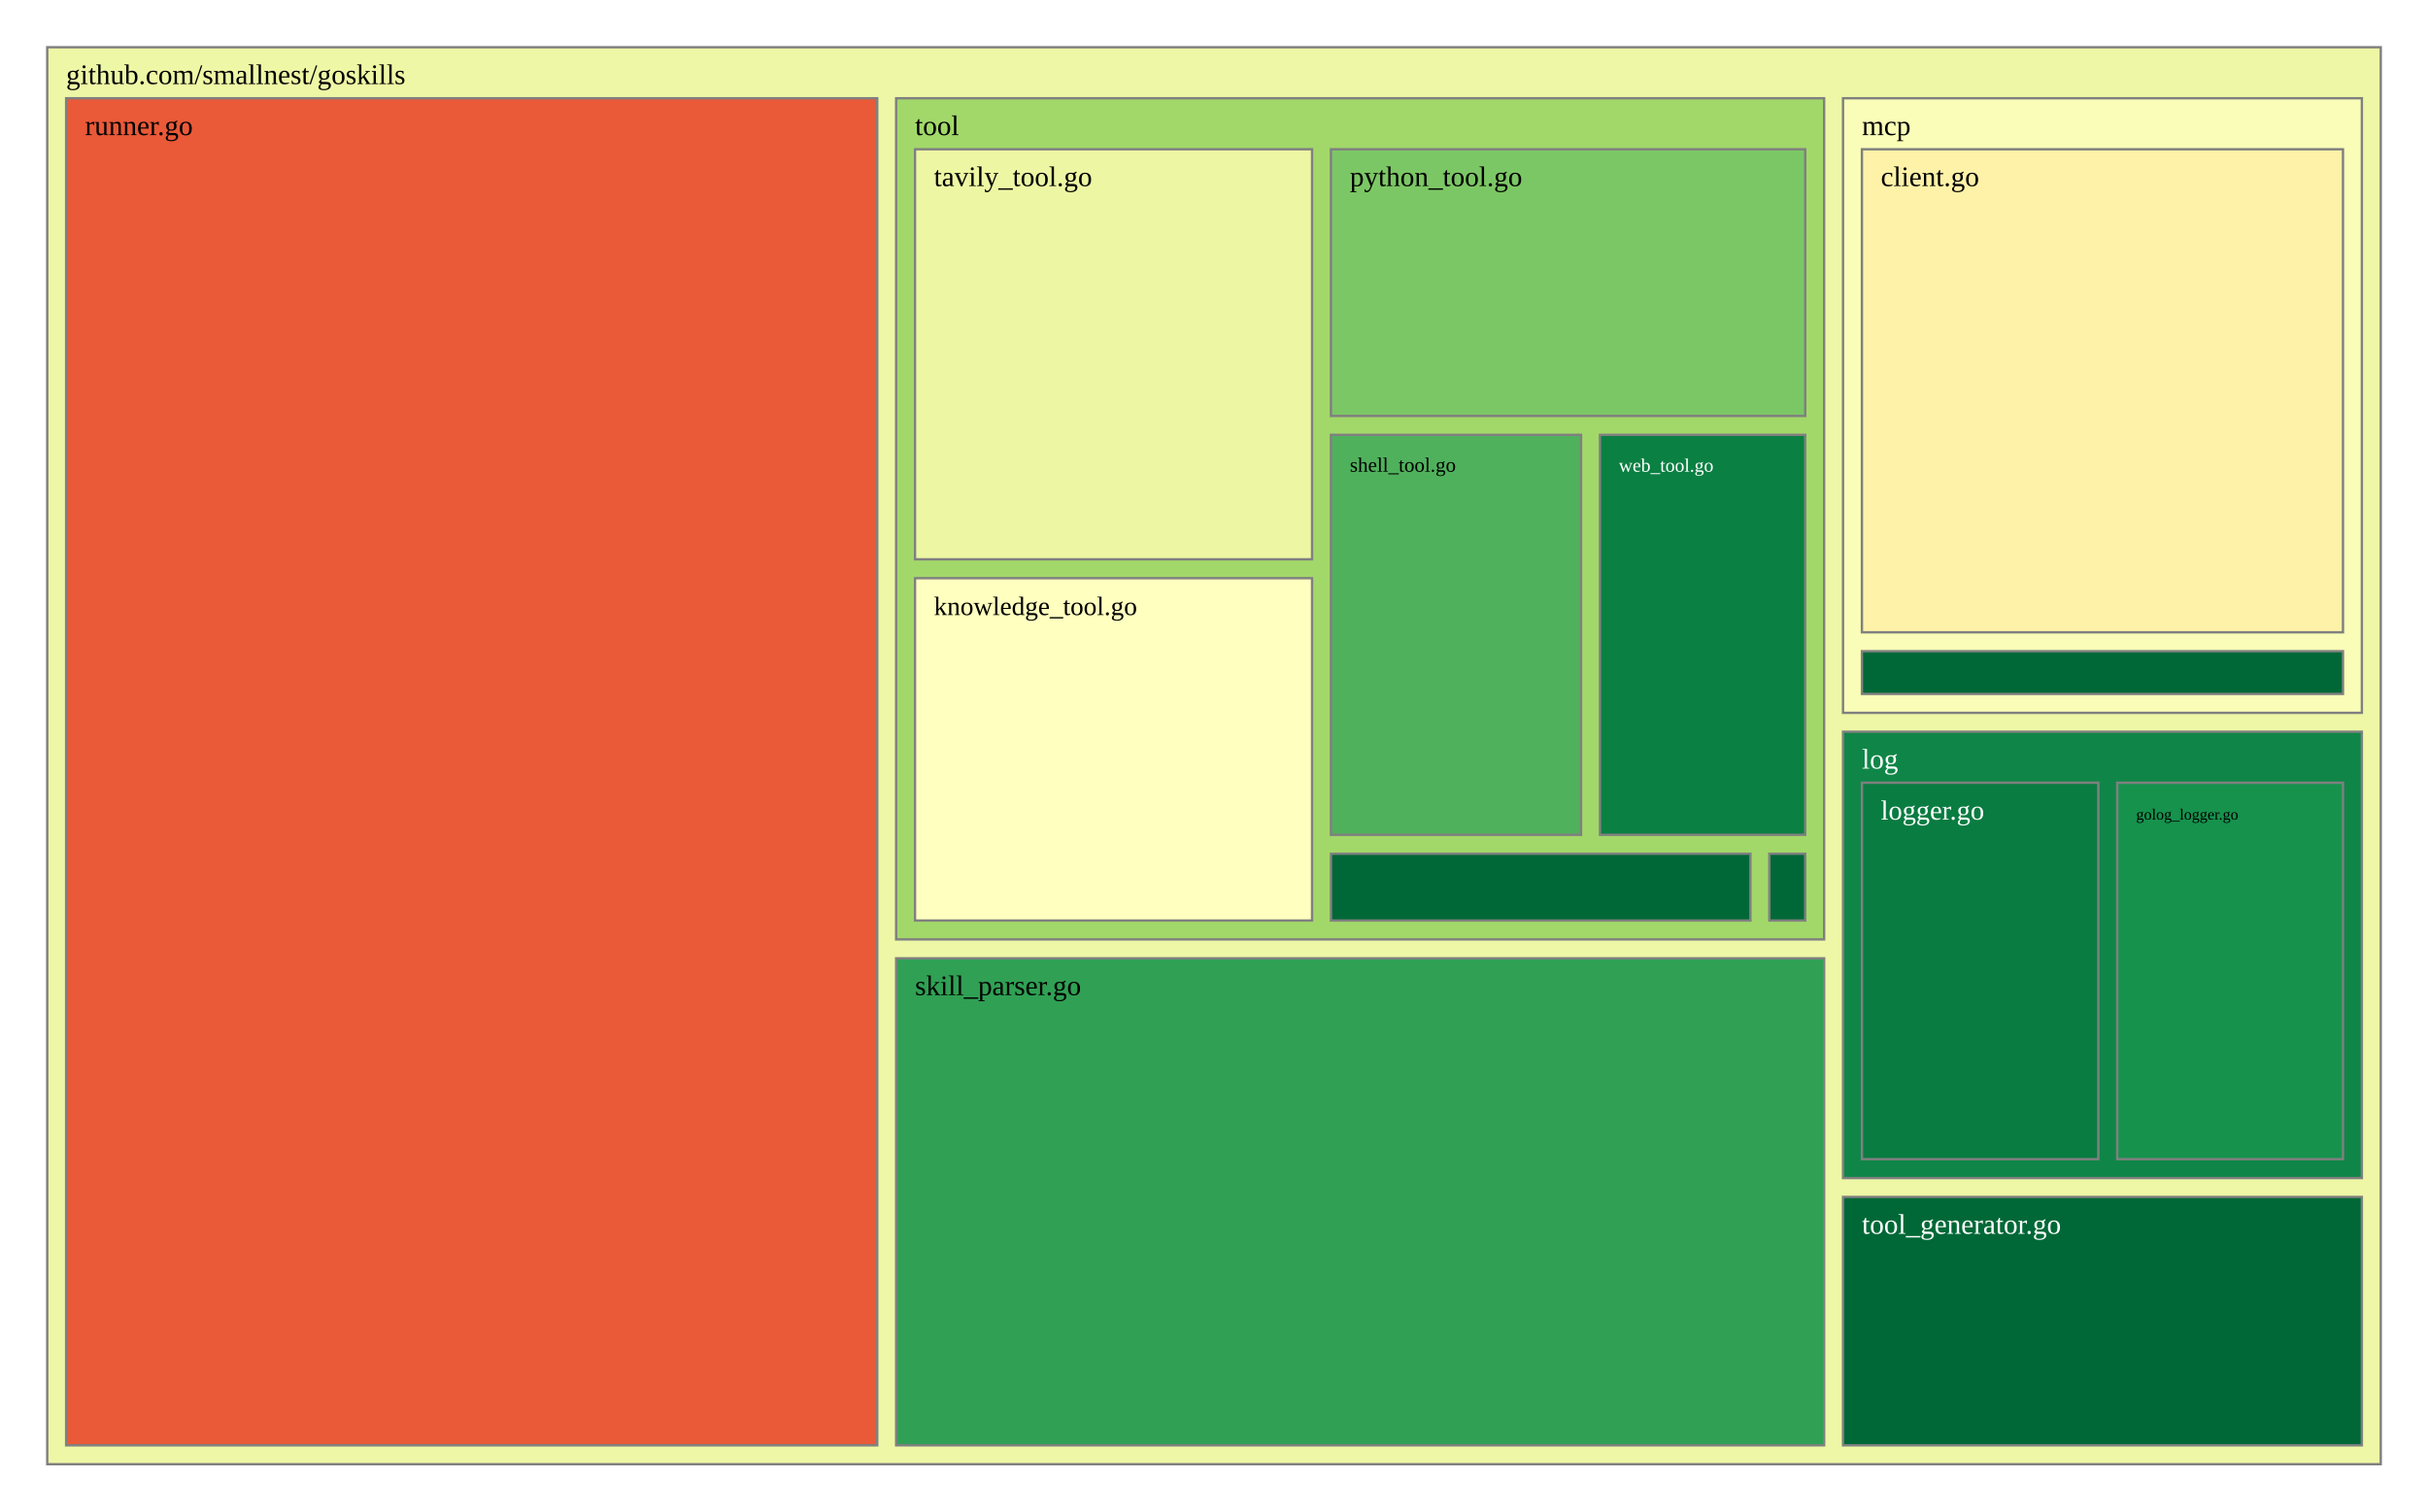
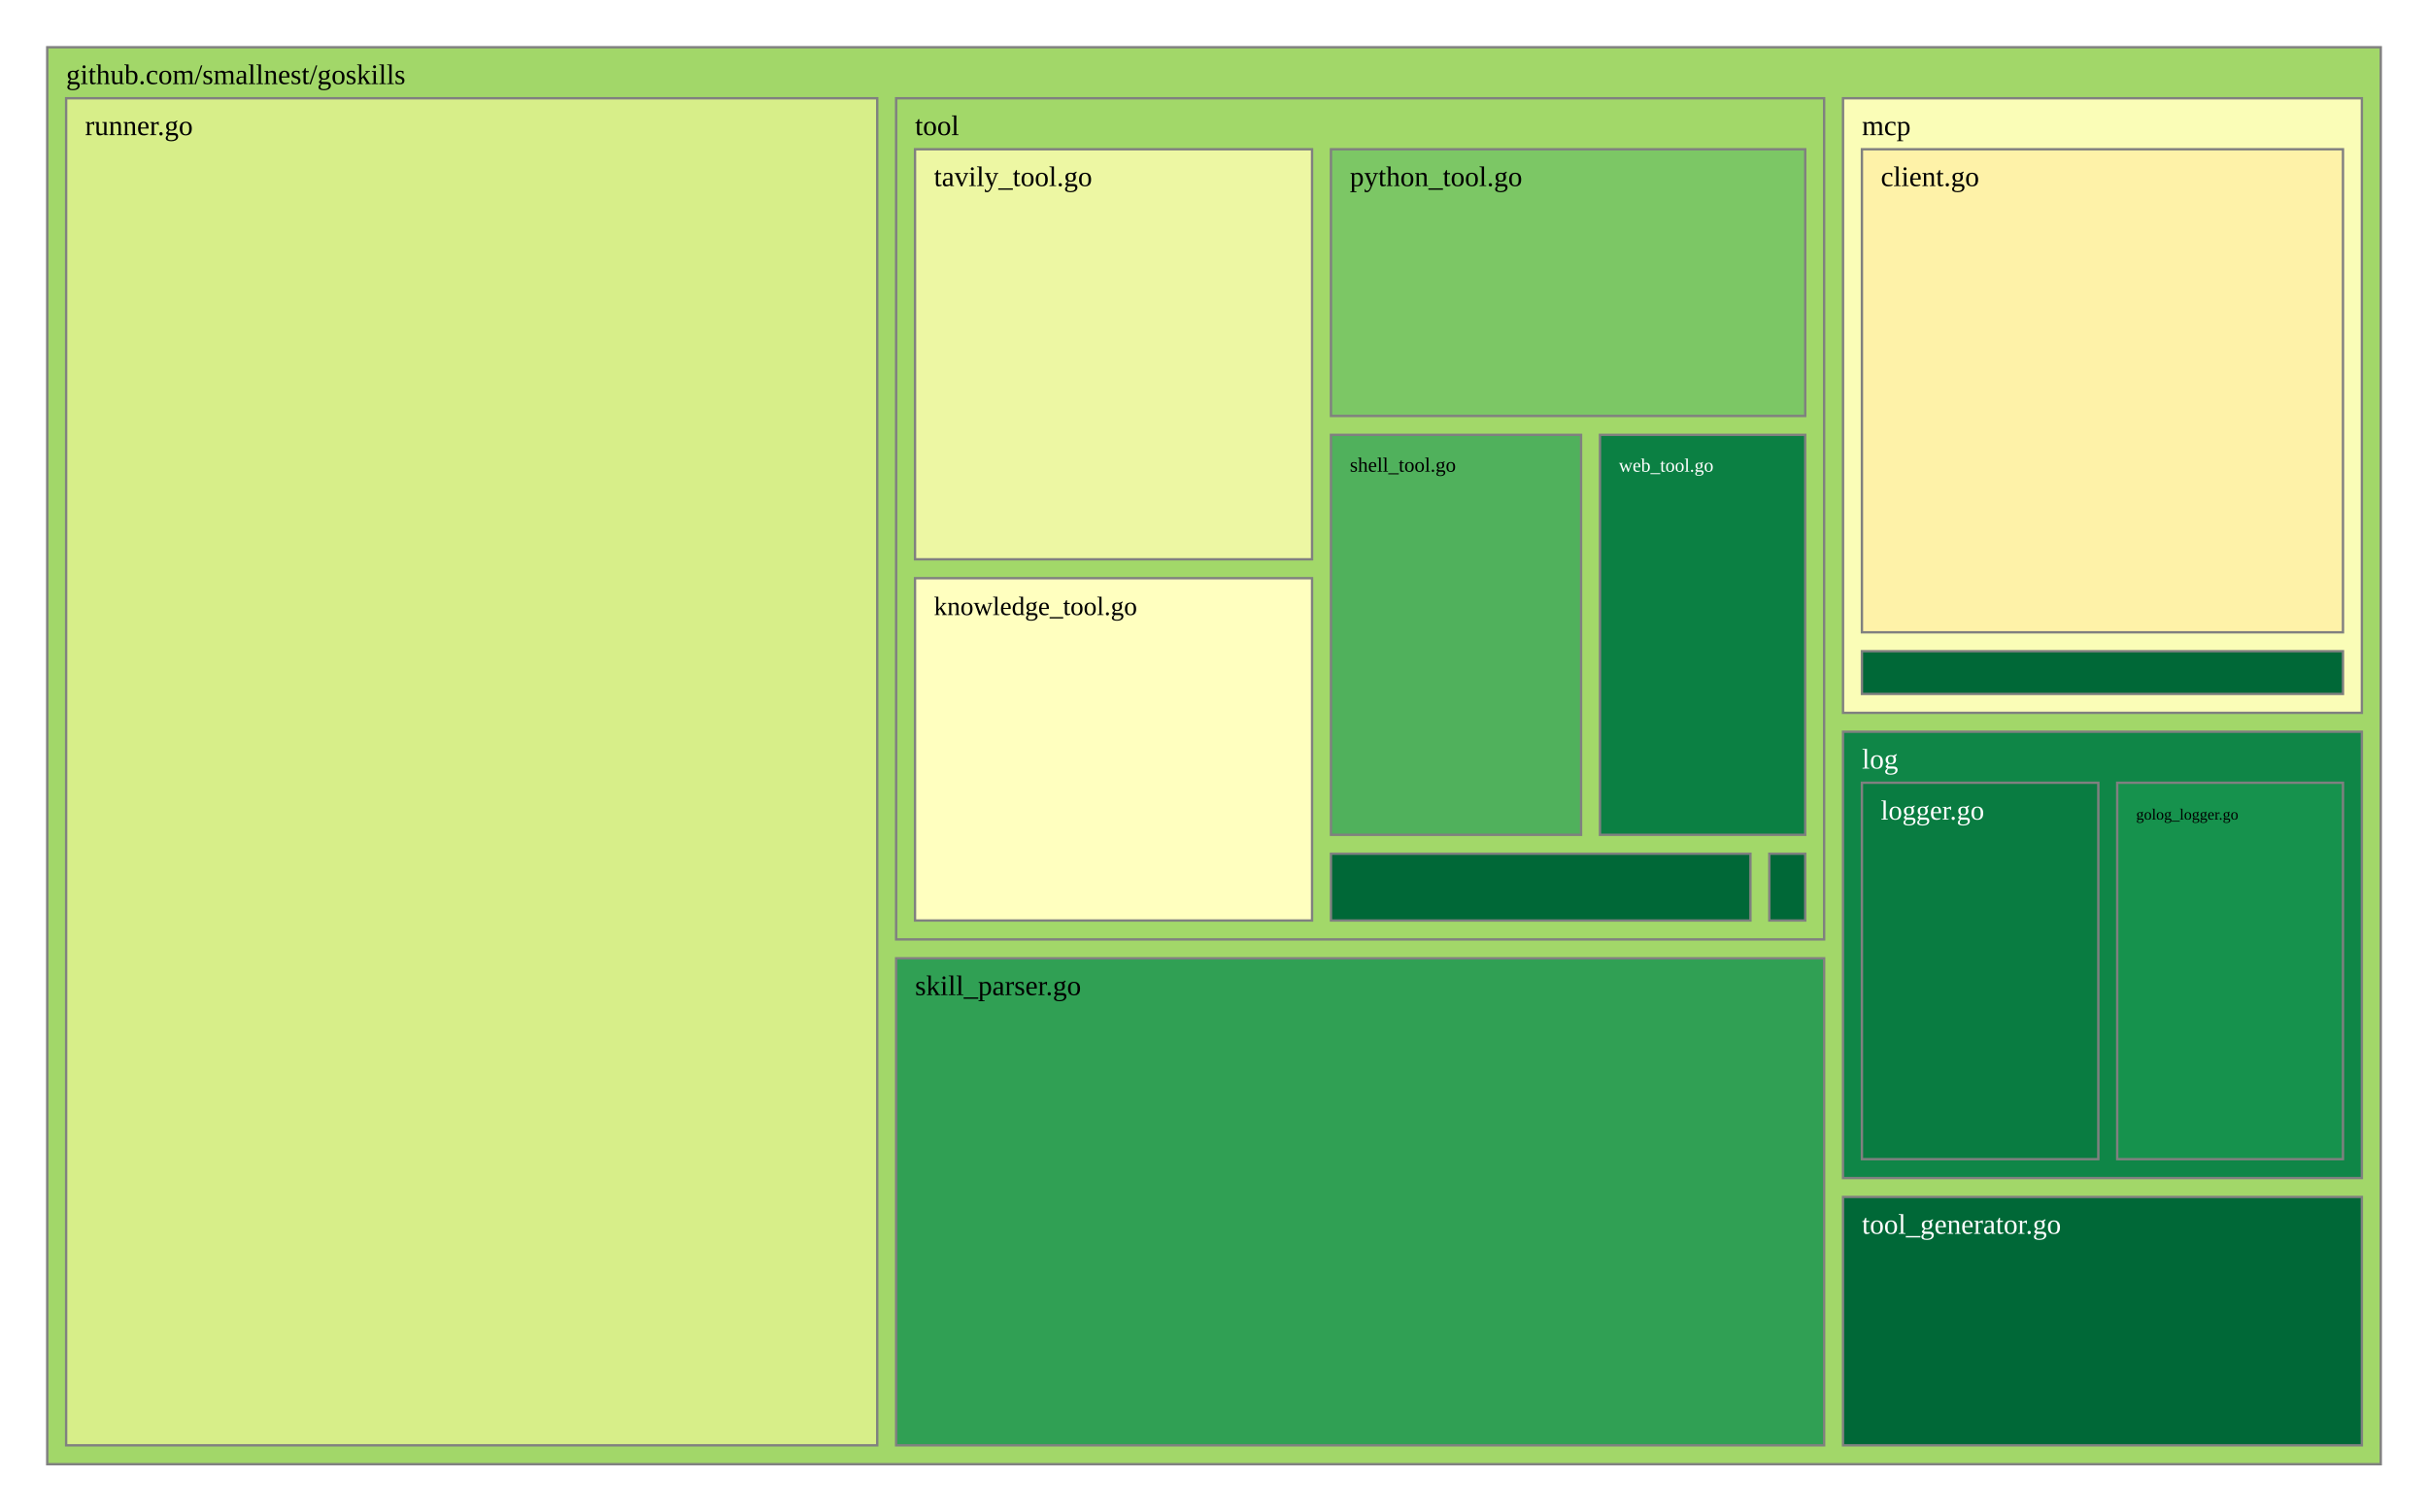
<svg xmlns="http://www.w3.org/2000/svg" viewBox="0 0 1028 640" style="background: white none repeat scroll 0% 0%;">
  <g>
-     <rect x="20" y="20" width="988" height="600" style="fill: rgba(238, 247, 165, 65535);opacity:1;fill-opacity:1;stroke:rgba(128,128,128,65535);stroke-width:1px;stroke-opacity:1;" />
+     <rect x="20" y="20" width="988" height="600" style="fill: rgba(162, 215, 105, 65535);opacity:1;fill-opacity:1;stroke:rgba(128,128,128,65535);stroke-width:1px;stroke-opacity:1;" />
    <text data-notex="1" text-anchor="start" transform="translate(28,35.6) scale(1)" style="font-family: Open Sans, verdana, arial, sans-serif !important; font-size: 12px; fill: rgb(0, 0, 0, 65535); fill-opacity: 1; white-space: pre;" data-math="N">github.com/smallnest/goskills</text>
  </g>
  <g>
    <rect x="780.323" y="309.843" width="219.677" height="188.991" style="fill: rgba(15, 134, 71, 65535);opacity:1;fill-opacity:1;stroke:rgba(128,128,128,65535);stroke-width:1px;stroke-opacity:1;" />
    <text data-notex="1" text-anchor="start" transform="translate(788.3232,325.4435) scale(1)" style="font-family: Open Sans, verdana, arial, sans-serif !important; font-size: 12px; fill: rgb(255, 255, 255, 65535); fill-opacity: 1; white-space: pre;" data-math="N">log</text>
  </g>
  <g>
    <rect x="780.323" y="41.6" width="219.677" height="260.243" style="fill: rgba(250, 253, 183, 65535);opacity:1;fill-opacity:1;stroke:rgba(128,128,128,65535);stroke-width:1px;stroke-opacity:1;" />
    <text data-notex="1" text-anchor="start" transform="translate(788.3232,57.2) scale(1)" style="font-family: Open Sans, verdana, arial, sans-serif !important; font-size: 12px; fill: rgb(0, 0, 0, 65535); fill-opacity: 1; white-space: pre;" data-math="N">mcp</text>
  </g>
  <g>
-     <rect x="28" y="41.6" width="343.414" height="570.4" style="fill: rgba(234, 89, 56, 65535);opacity:1;fill-opacity:1;stroke:rgba(128,128,128,65535);stroke-width:1px;stroke-opacity:1;" />
+     <rect x="28" y="41.6" width="343.414" height="570.4" style="fill: rgba(215, 238, 137, 65535);opacity:1;fill-opacity:1;stroke:rgba(128,128,128,65535);stroke-width:1px;stroke-opacity:1;" />
    <text data-notex="1" text-anchor="start" transform="translate(36,57.2) scale(1)" style="font-family: Open Sans, verdana, arial, sans-serif !important; font-size: 12px; fill: rgb(0, 0, 0, 65535); fill-opacity: 1; white-space: pre;" data-math="N">runner.go</text>
  </g>
  <g>
    <rect x="379.414" y="405.778" width="392.909" height="206.222" style="fill: rgba(48, 160, 84, 65535);opacity:1;fill-opacity:1;stroke:rgba(128,128,128,65535);stroke-width:1px;stroke-opacity:1;" />
    <text data-notex="1" text-anchor="start" transform="translate(387.4141,421.3778) scale(1)" style="font-family: Open Sans, verdana, arial, sans-serif !important; font-size: 12px; fill: rgb(0, 0, 0, 65535); fill-opacity: 1; white-space: pre;" data-math="N">skill_parser.go</text>
  </g>
  <g>
    <rect x="379.414" y="41.6" width="392.909" height="356.178" style="fill: rgba(162, 216, 105, 65535);opacity:1;fill-opacity:1;stroke:rgba(128,128,128,65535);stroke-width:1px;stroke-opacity:1;" />
    <text data-notex="1" text-anchor="start" transform="translate(387.4141,57.2) scale(1)" style="font-family: Open Sans, verdana, arial, sans-serif !important; font-size: 12px; fill: rgb(0, 0, 0, 65535); fill-opacity: 1; white-space: pre;" data-math="N">tool</text>
  </g>
  <g>
    <rect x="780.323" y="506.835" width="219.677" height="105.165" style="fill: rgba(0, 104, 55, 65535);opacity:1;fill-opacity:1;stroke:rgba(128,128,128,65535);stroke-width:1px;stroke-opacity:1;" />
    <text data-notex="1" text-anchor="start" transform="translate(788.3232,522.4348) scale(1)" style="font-family: Open Sans, verdana, arial, sans-serif !important; font-size: 12px; fill: rgb(255, 255, 255, 65535); fill-opacity: 1; white-space: pre;" data-math="N">tool_generator.go</text>
  </g>
  <g>
    <rect x="896.413" y="331.443" width="95.587" height="159.391" style="fill: rgba(22, 146, 77, 65535);opacity:1;fill-opacity:1;stroke:rgba(128,128,128,65535);stroke-width:1px;stroke-opacity:1;" />
    <text data-notex="1" text-anchor="start" transform="translate(904.4135,347.0435) scale(0.552684)" style="font-family: Open Sans, verdana, arial, sans-serif !important; font-size: 12px; fill: rgb(0, 0, 0, 65535); fill-opacity: 1; white-space: pre;" data-math="N">golog_logger.go</text>
  </g>
  <g>
    <rect x="788.323" y="331.443" width="100.09" height="159.391" style="fill: rgba(9, 124, 65, 65535);opacity:1;fill-opacity:1;stroke:rgba(128,128,128,65535);stroke-width:1px;stroke-opacity:1;" />
    <text data-notex="1" text-anchor="start" transform="translate(796.3232,347.0435) scale(0.973267)" style="font-family: Open Sans, verdana, arial, sans-serif !important; font-size: 12px; fill: rgb(255, 255, 255, 65535); fill-opacity: 1; white-space: pre;" data-math="N">logger.go</text>
  </g>
  <g>
    <rect x="788.323" y="63.2" width="203.677" height="204.542" style="fill: rgba(254, 242, 168, 65535);opacity:1;fill-opacity:1;stroke:rgba(128,128,128,65535);stroke-width:1px;stroke-opacity:1;" />
    <text data-notex="1" text-anchor="start" transform="translate(796.3232,78.8) scale(1)" style="font-family: Open Sans, verdana, arial, sans-serif !important; font-size: 12px; fill: rgb(0, 0, 0, 65535); fill-opacity: 1; white-space: pre;" data-math="N">client.go</text>
  </g>
  <g>
    <rect x="788.323" y="275.742" width="203.677" height="18.102" style="fill: rgba(0, 104, 55, 65535);opacity:1;fill-opacity:1;stroke:rgba(128,128,128,65535);stroke-width:1px;stroke-opacity:1;" />
  </g>
  <g>
    <rect x="749.122" y="361.498" width="15.201" height="28.28" style="fill: rgba(0, 104, 55, 65535);opacity:1;fill-opacity:1;stroke:rgba(128,128,128,65535);stroke-width:1px;stroke-opacity:1;" />
  </g>
  <g>
    <rect x="563.516" y="361.498" width="177.606" height="28.28" style="fill: rgba(0, 104, 55, 65535);opacity:1;fill-opacity:1;stroke:rgba(128,128,128,65535);stroke-width:1px;stroke-opacity:1;" />
  </g>
  <g>
    <rect x="387.414" y="244.828" width="168.102" height="144.95" style="fill: rgba(255, 255, 191, 65535);opacity:1;fill-opacity:1;stroke:rgba(128,128,128,65535);stroke-width:1px;stroke-opacity:1;" />
    <text data-notex="1" text-anchor="start" transform="translate(395.4141,260.4279) scale(0.931999)" style="font-family: Open Sans, verdana, arial, sans-serif !important; font-size: 12px; fill: rgb(0, 0, 0, 65535); fill-opacity: 1; white-space: pre;" data-math="N">knowledge_tool.go</text>
  </g>
  <g>
    <rect x="563.516" y="63.2" width="200.807" height="112.932" style="fill: rgba(124, 199, 101, 65535);opacity:1;fill-opacity:1;stroke:rgba(128,128,128,65535);stroke-width:1px;stroke-opacity:1;" />
    <text data-notex="1" text-anchor="start" transform="translate(571.5163,78.8) scale(1)" style="font-family: Open Sans, verdana, arial, sans-serif !important; font-size: 12px; fill: rgb(0, 0, 0, 65535); fill-opacity: 1; white-space: pre;" data-math="N">python_tool.go</text>
  </g>
  <g>
    <rect x="563.516" y="184.132" width="105.895" height="169.367" style="fill: rgba(80, 177, 92, 65535);opacity:1;fill-opacity:1;stroke:rgba(128,128,128,65535);stroke-width:1px;stroke-opacity:1;" />
    <text data-notex="1" text-anchor="start" transform="translate(571.5163,199.7317) scale(0.72031)" style="font-family: Open Sans, verdana, arial, sans-serif !important; font-size: 12px; fill: rgb(0, 0, 0, 65535); fill-opacity: 1; white-space: pre;" data-math="N">shell_tool.go</text>
  </g>
  <g>
    <rect x="387.414" y="63.2" width="168.102" height="173.628" style="fill: rgba(237, 247, 163, 65535);opacity:1;fill-opacity:1;stroke:rgba(128,128,128,65535);stroke-width:1px;stroke-opacity:1;" />
    <text data-notex="1" text-anchor="start" transform="translate(395.4141,78.8) scale(1)" style="font-family: Open Sans, verdana, arial, sans-serif !important; font-size: 12px; fill: rgb(0, 0, 0, 65535); fill-opacity: 1; white-space: pre;" data-math="N">tavily_tool.go</text>
  </g>
  <g>
    <rect x="677.411" y="184.132" width="86.912" height="169.367" style="fill: rgba(11, 128, 67, 65535);opacity:1;fill-opacity:1;stroke:rgba(128,128,128,65535);stroke-width:1px;stroke-opacity:1;" />
    <text data-notex="1" text-anchor="start" transform="translate(685.411,199.7317) scale(0.671517)" style="font-family: Open Sans, verdana, arial, sans-serif !important; font-size: 12px; fill: rgb(255, 255, 255, 65535); fill-opacity: 1; white-space: pre;" data-math="N">web_tool.go</text>
  </g>
</svg>
